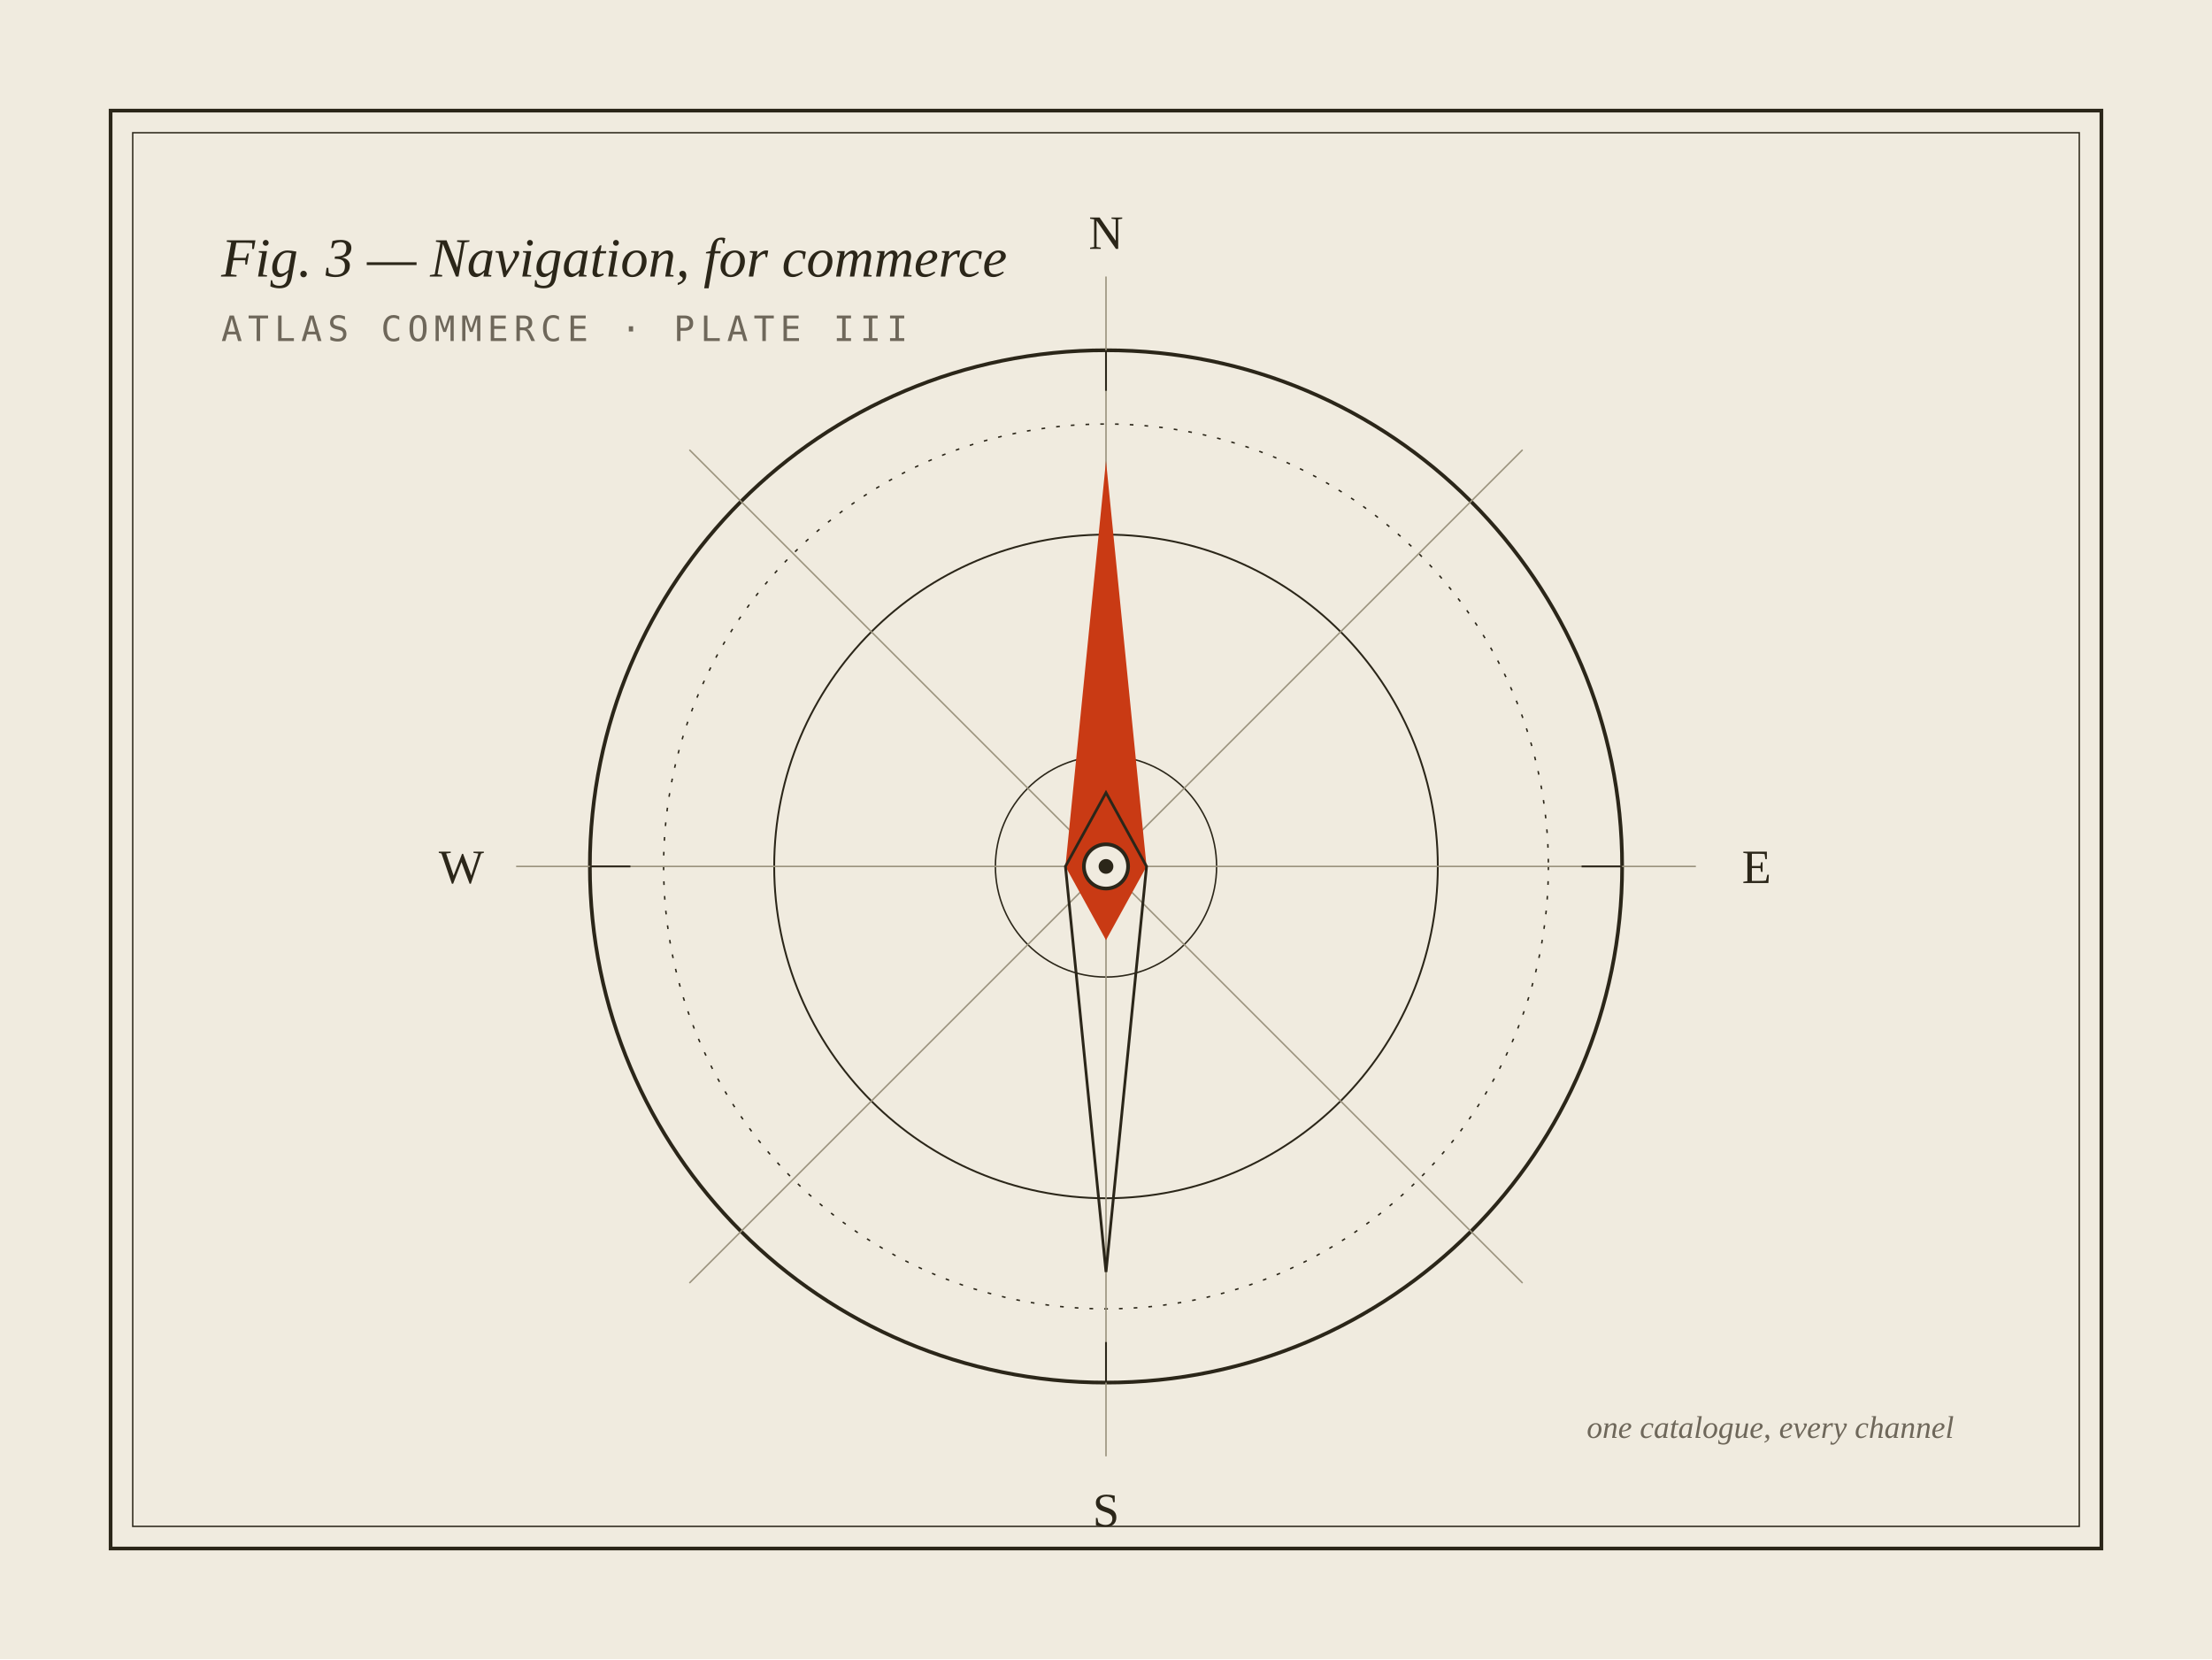
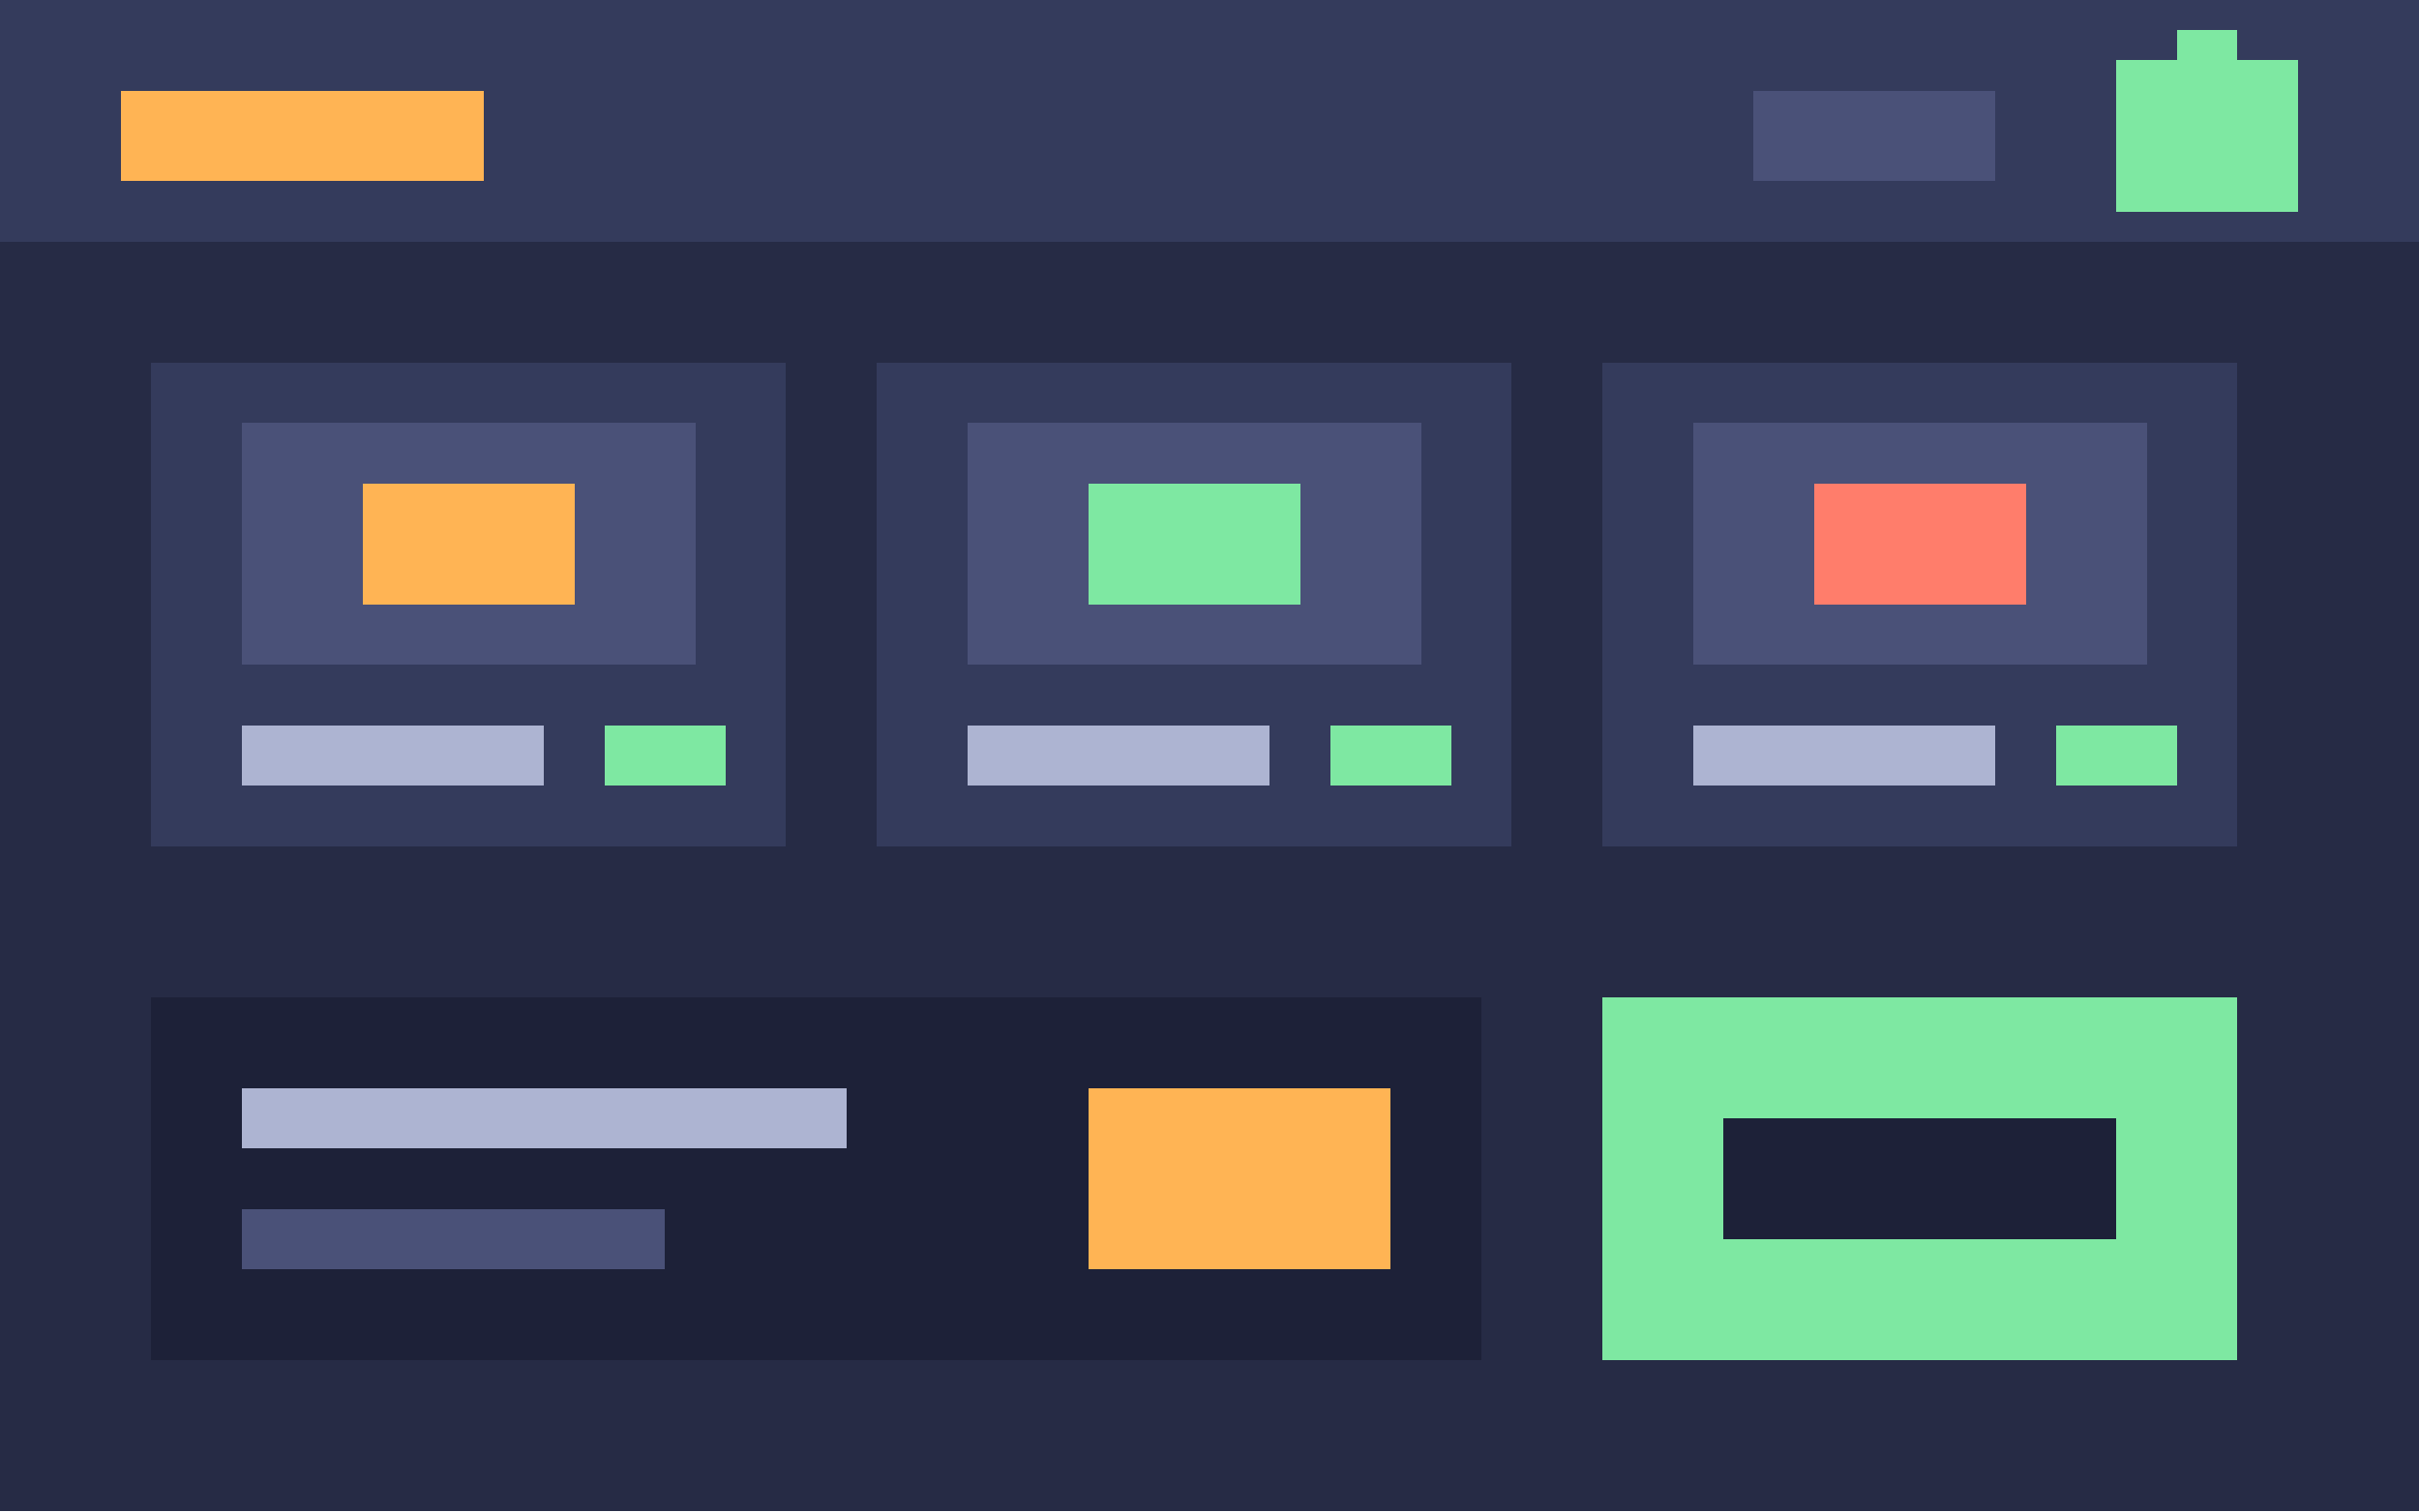
- <svg xmlns="http://www.w3.org/2000/svg" viewBox="0 0 1200 900" font-family="Georgia, 'Times New Roman', serif">
-   <rect width="1200" height="900" fill="#f0ebdf" />
-   <rect x="60" y="60" width="1080" height="780" fill="none" stroke="#2b2619" stroke-width="2" />
-   <rect x="72" y="72" width="1056" height="756" fill="none" stroke="#2b2619" stroke-width="0.75" />
-   <g fill="none" stroke="#2b2619">
-     <circle cx="600" cy="470" r="280" stroke-width="2" />
-     <circle cx="600" cy="470" r="240" stroke-width="0.8" stroke-dasharray="2 6" />
-     <circle cx="600" cy="470" r="180" stroke-width="1" />
-     <circle cx="600" cy="470" r="60" stroke-width="0.8" />
-   </g>
-   <g stroke="#9b937e" stroke-width="0.8">
-     <line x1="600" y1="150" x2="600" y2="790" />
-     <line x1="280" y1="470" x2="920" y2="470" />
-     <line x1="374" y1="244" x2="826" y2="696" />
-     <line x1="826" y1="244" x2="374" y2="696" />
-   </g>
-   <polygon points="600,250 622,470 600,510 578,470" fill="#c93a14" />
-   <polygon points="600,690 578,470 600,430 622,470" fill="none" stroke="#2b2619" stroke-width="1.5" />
-   <circle cx="600" cy="470" r="12" fill="#f0ebdf" stroke="#2b2619" stroke-width="2" />
-   <circle cx="600" cy="470" r="4" fill="#2b2619" />
-   <g font-size="26" fill="#2b2619">
-     <text x="600" y="135" text-anchor="middle">N</text>
-     <text x="600" y="828" text-anchor="middle">S</text>
-     <text x="945" y="479">E</text>
-     <text x="238" y="479">W</text>
-   </g>
-   <g stroke="#2b2619" stroke-width="1">
-     <line x1="600" y1="190" x2="600" y2="212" />
-     <line x1="880" y1="470" x2="858" y2="470" />
-     <line x1="600" y1="750" x2="600" y2="728" />
-     <line x1="320" y1="470" x2="342" y2="470" />
-   </g>
-   <text x="120" y="150" font-size="30" font-style="italic" fill="#2b2619">Fig. 3 — Navigation, for commerce</text>
-   <text x="120" y="185" font-size="19" fill="#6e675a" font-family="monospace" letter-spacing="3">ATLAS COMMERCE · PLATE III</text>
-   <text x="1060" y="780" font-size="17" text-anchor="end" fill="#6e675a" font-style="italic">one catalogue, every channel</text>
+ <svg xmlns="http://www.w3.org/2000/svg" viewBox="0 0 80 50" shape-rendering="crispEdges">
+   <rect width="80" height="50" fill="#262b45" />
+   <rect x="0" y="0" width="80" height="8" fill="#343b5c" />
+   <rect x="4" y="3" width="12" height="3" fill="#ffb454" />
+   <rect x="58" y="3" width="8" height="3" fill="#4a5178" />
+   <rect x="70" y="2" width="6" height="5" fill="#7ee8a2" />
+   <rect x="72" y="1" width="2" height="1" fill="#7ee8a2" />
+   <rect x="5" y="12" width="21" height="16" fill="#343b5c" />
+   <rect x="8" y="14" width="15" height="8" fill="#4a5178" />
+   <rect x="12" y="16" width="7" height="4" fill="#ffb454" />
+   <rect x="8" y="24" width="10" height="2" fill="#adb4d2" />
+   <rect x="20" y="24" width="4" height="2" fill="#7ee8a2" />
+   <rect x="29" y="12" width="21" height="16" fill="#343b5c" />
+   <rect x="32" y="14" width="15" height="8" fill="#4a5178" />
+   <rect x="36" y="16" width="7" height="4" fill="#7ee8a2" />
+   <rect x="32" y="24" width="10" height="2" fill="#adb4d2" />
+   <rect x="44" y="24" width="4" height="2" fill="#7ee8a2" />
+   <rect x="53" y="12" width="21" height="16" fill="#343b5c" />
+   <rect x="56" y="14" width="15" height="8" fill="#4a5178" />
+   <rect x="60" y="16" width="7" height="4" fill="#ff7d6b" />
+   <rect x="56" y="24" width="10" height="2" fill="#adb4d2" />
+   <rect x="68" y="24" width="4" height="2" fill="#7ee8a2" />
+   <rect x="5" y="33" width="44" height="12" fill="#1d2138" />
+   <rect x="8" y="36" width="20" height="2" fill="#adb4d2" />
+   <rect x="8" y="40" width="14" height="2" fill="#4a5178" />
+   <rect x="36" y="36" width="10" height="6" fill="#ffb454" />
+   <rect x="53" y="33" width="21" height="12" fill="#7ee8a2" />
+   <rect x="57" y="37" width="13" height="4" fill="#1d2138" />
</svg>
